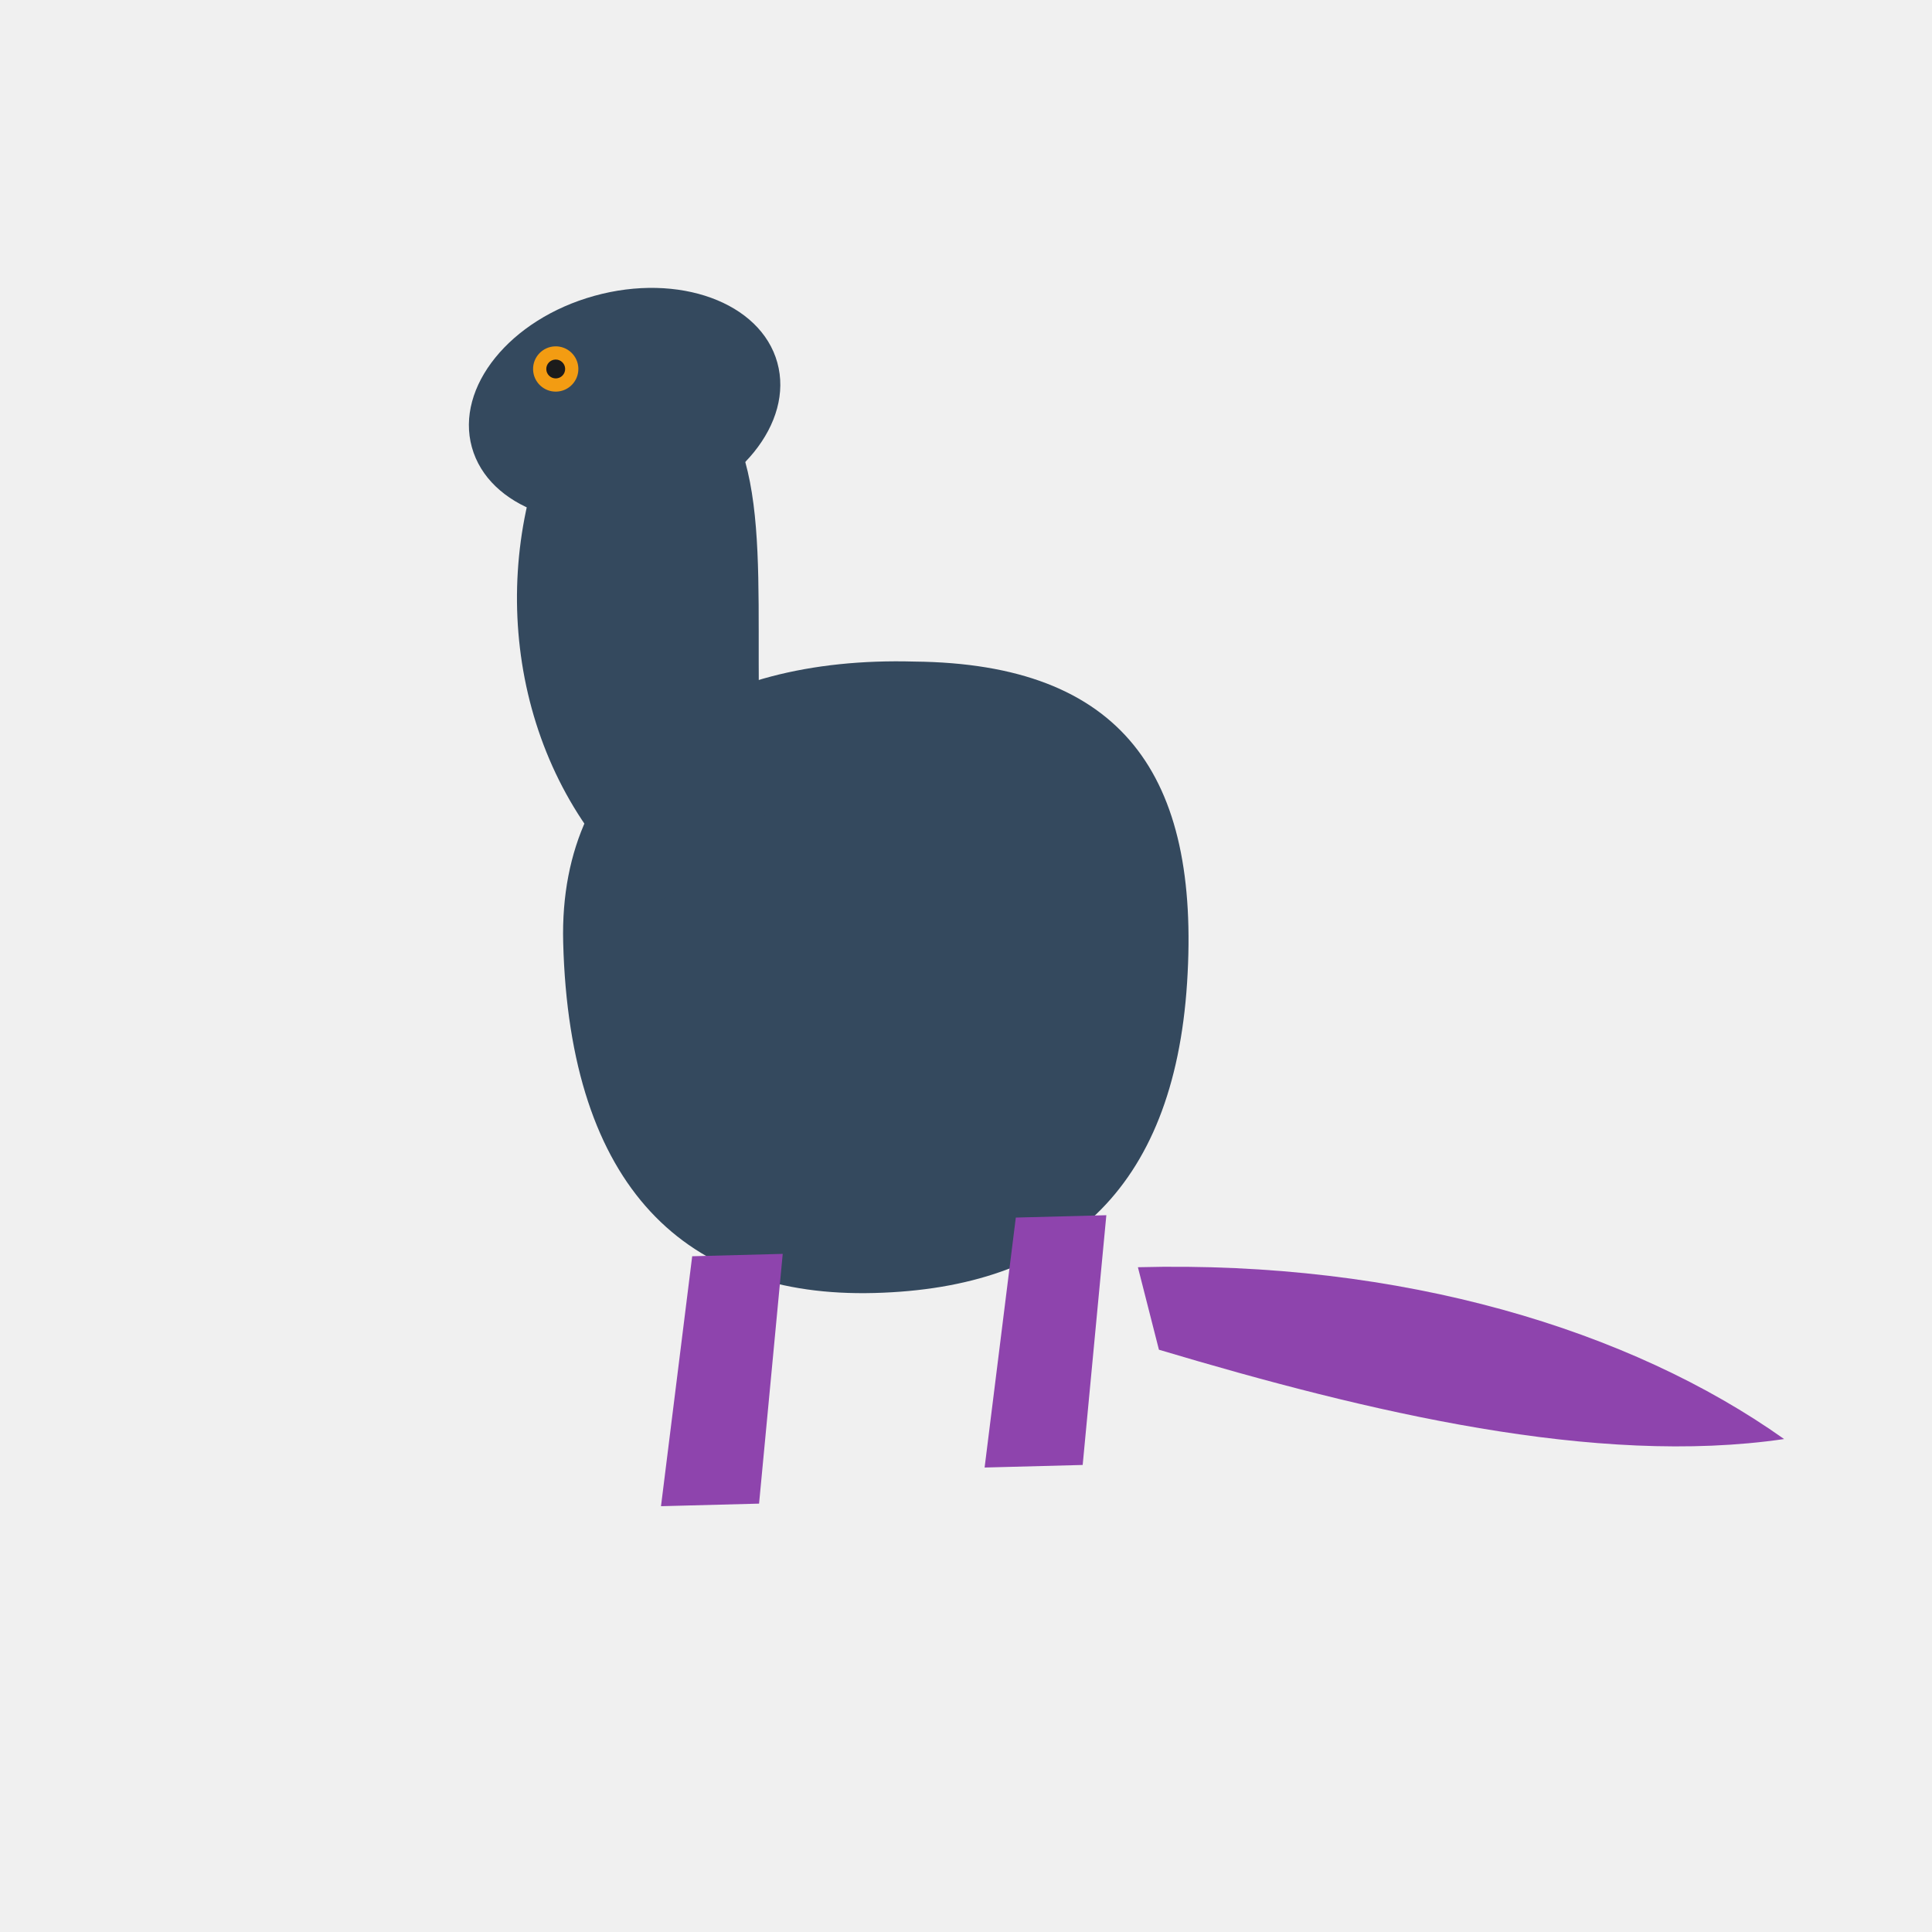
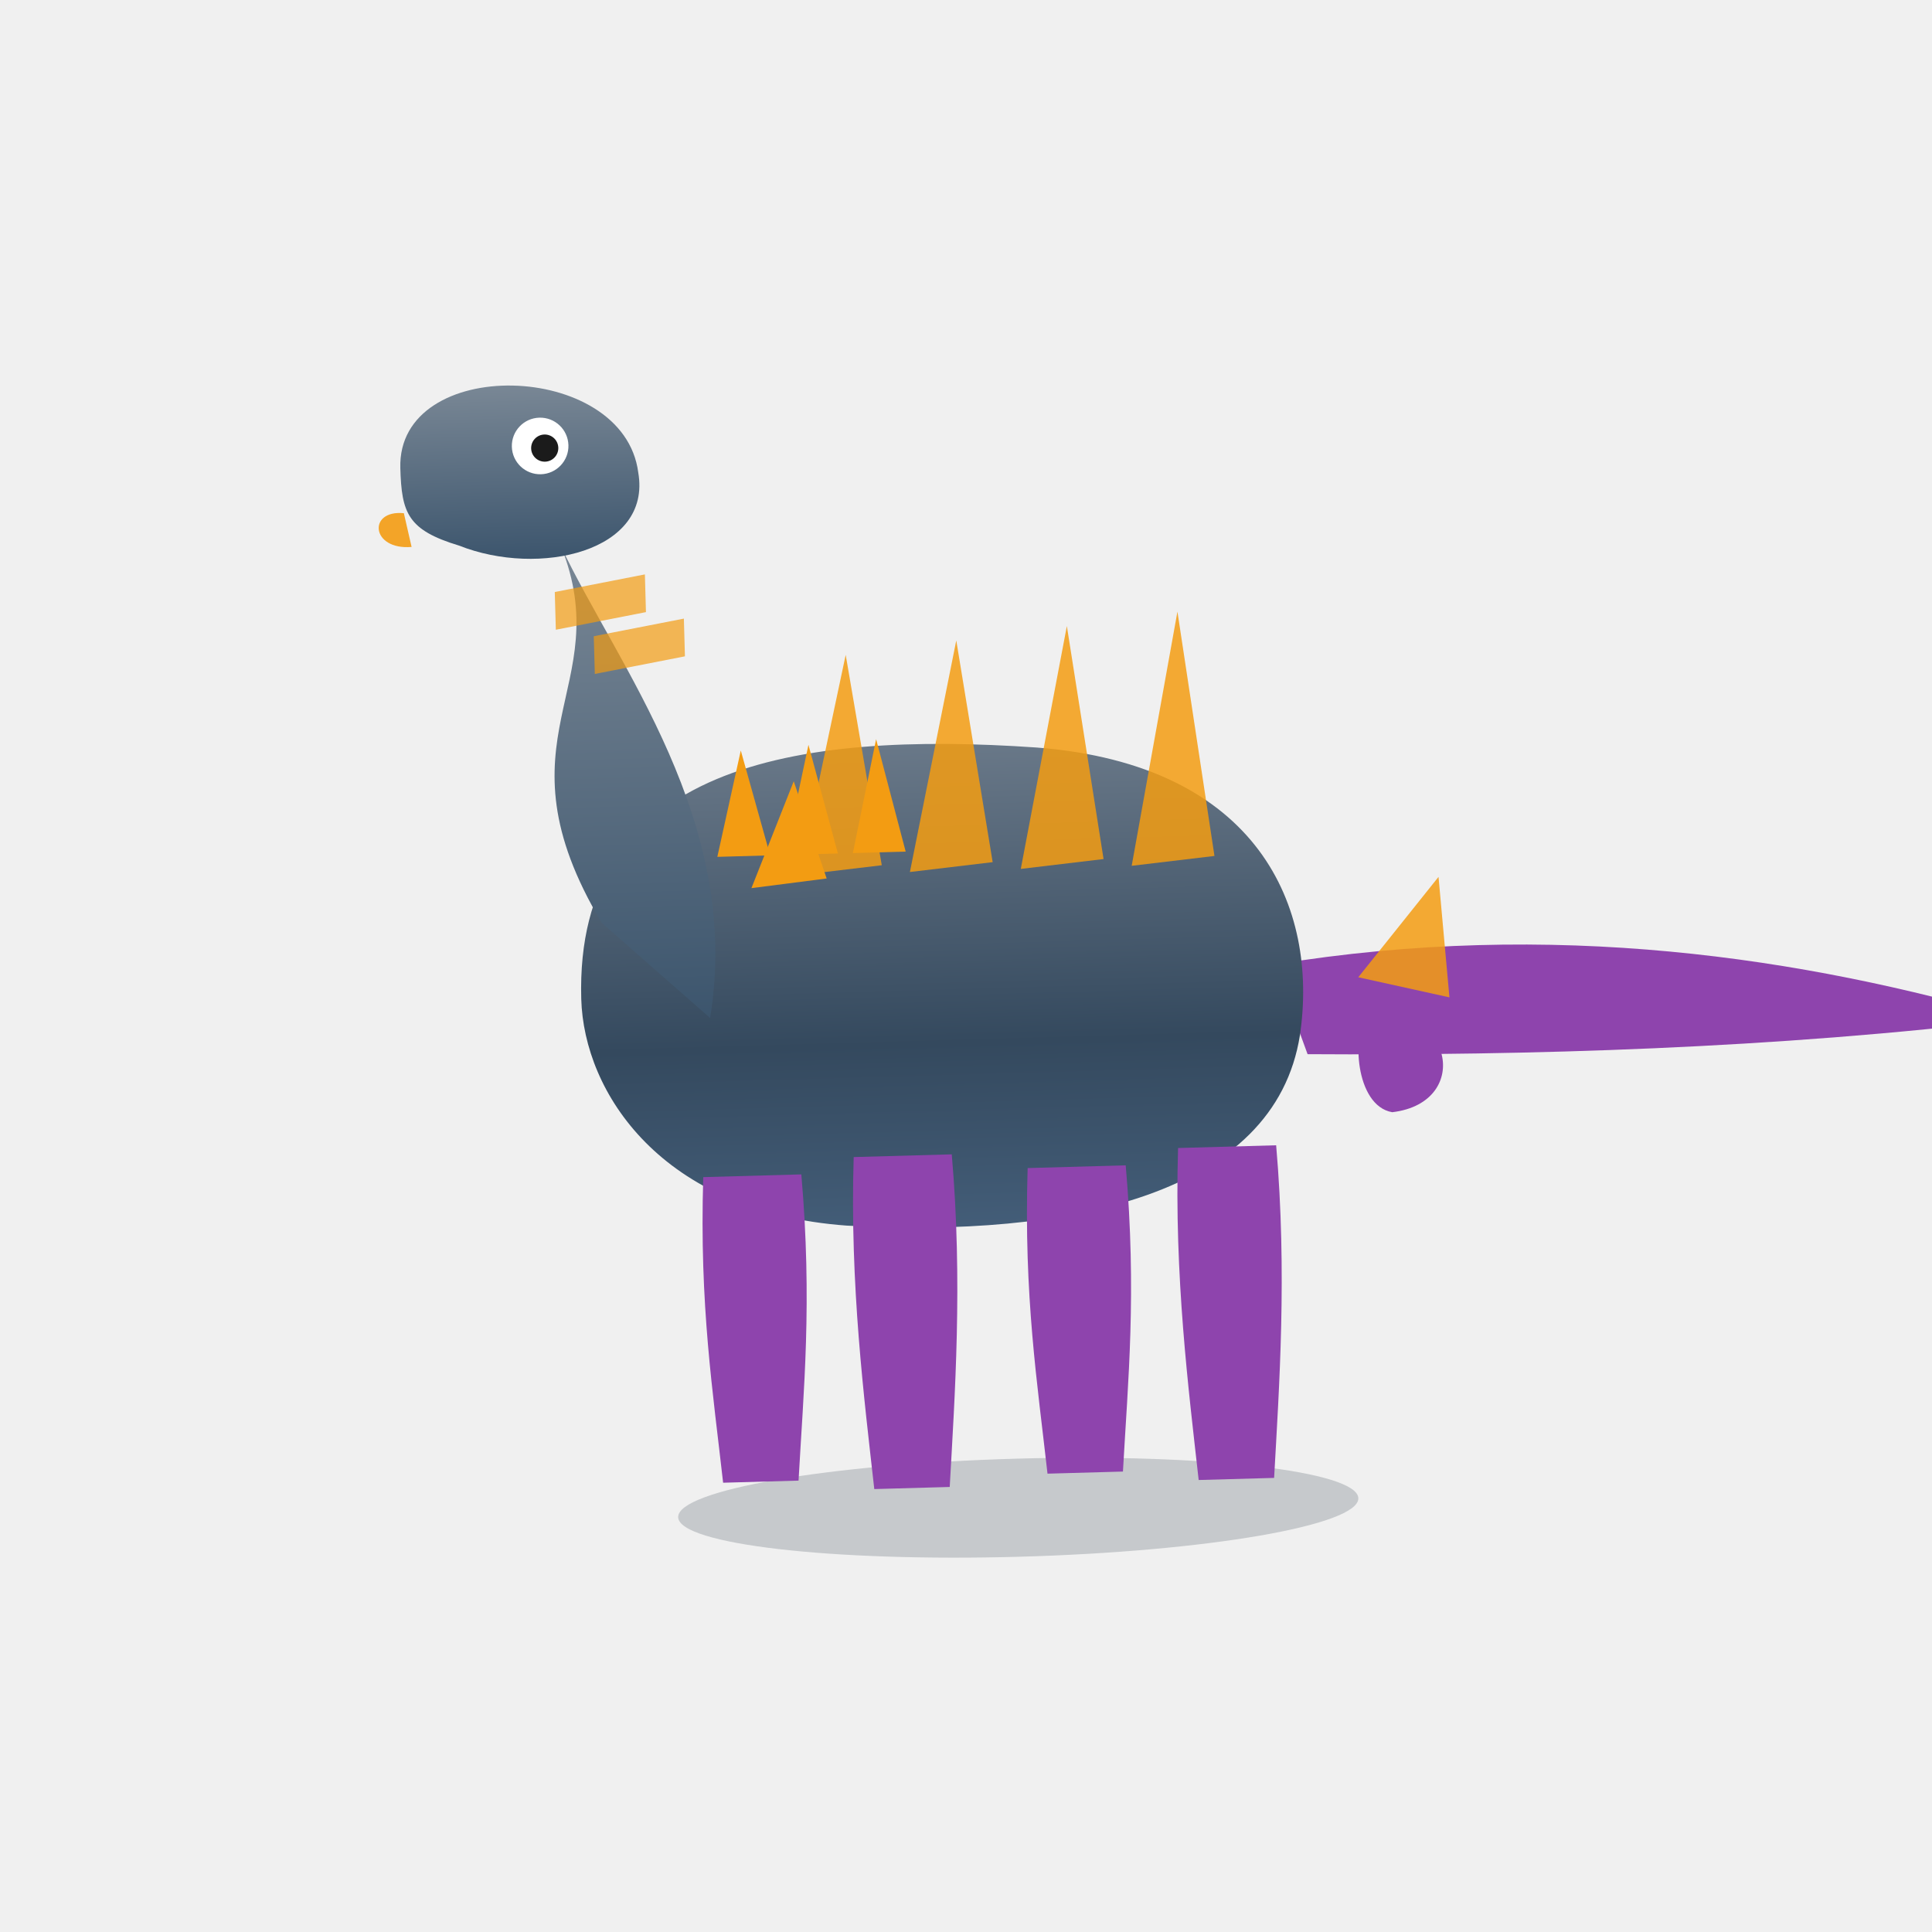
<svg xmlns="http://www.w3.org/2000/svg" viewBox="0 0 512 512" width="512" height="512" fill="none" role="img" aria-label="dino-spinosaurus">
-   <g transform="translate(0 -3) rotate(-1.5 256 280)">
-     <path d="M300 340 C 370 340 430 360 470 390 C 420 396 360 380 305 362 Z" fill="#8e44ad" />
-     <path d="M150 250 C 150 200 190 175 245 178 C 300 180 320 210 315 265 C 310 320 280 345 230 345 C 180 345 150 315 150 250 Z" fill="#34495e" />
-     <path d="M175 240 C 140 210 132 160 148 120 C 158 96 186 92 198 114 C 210 138 200 180 205 226 Z" fill="#34495e" />
-     <ellipse cx="170" cy="108" rx="42" ry="30" fill="#34495e" transform="rotate(-14 170 108)" />
-     <circle cx="152" cy="98" r="6" fill="#f39c12" />
-     <circle cx="152" cy="98" r="2.5" fill="#1b1b1b" />
-     <path d="M182 330 L 172 396 L 198 396 L 206 330 Z" fill="#8e44ad" transform="translate(0 4)" />
-     <path d="M268 330 L 258 396 L 284 396 L 292 330 Z" fill="#8e44ad" transform="translate(0 -4)" />
+   <defs>
+     <linearGradient id="gb-dino-spinosaurus" x1="0" y1="0" x2="0" y2="1">
+       <stop offset="0" stop-color="#697888" />
+       <stop offset="0.62" stop-color="#34495e" />
+       <stop offset="1" stop-color="#435d78" />
+     </linearGradient>
+     <linearGradient id="gh-dino-spinosaurus" x1="0" y1="0" x2="0" y2="1">
+       <stop offset="0" stop-color="#798795" />
+       <stop offset="1" stop-color="#3c556d" />
+     </linearGradient>
+   </defs>
+   <g transform="translate(0 -4) rotate(-1.6 252 266)">
+     <ellipse cx="266" cy="404" rx="90.16" ry="13" fill="#0b1b2a" fill-opacity="0.18" />
+     <path d="M 338 262 C 412 252, 478 264, 534 282 C 470 288, 404 288, 346 286 Z" fill="#8e44ad" />
+     <path d="M 154 266 C 154 204, 212.8 196.56, 276.5 202.76 C 335.3 208.96, 350 247.4, 344.12 280.88 C 336.28 323.04, 281.4 332.96, 222.6 328 C 173.6 323.04, 154 290.8, 154 266 Z" fill="url(#gb-dino-spinosaurus)" />
+     <path d="M 160 246 C 132 196, 166 184, 152 146 C 166 178, 198 220, 188 272 Z" fill="url(#gh-dino-spinosaurus)" />
+     <path d="M 110 124 C 110 94, 170 97, 173 127 C 176 148, 146 154, 125 145 C 111.5 140.5, 110 136, 110 124 Z" fill="url(#gh-dino-spinosaurus)" />
+     <path d="M 110.6 136 C 101 134.8, 101.6 145.6, 112.4 145 Z" fill="#f39c12" fill-opacity="0.9" />
+     <path d="M 139.7 119.2 a 7.5 7.5 0 1 0 15 0 a 7.5 7.5 0 1 0 -15 0 Z" fill="#ffffff" />
+     <path d="M 144.8 119.8 a 3.6 3.6 0 1 0 7.2 0 a 3.6 3.6 0 1 0 -7.2 0 Z" fill="#1b1b1b" />
+     <path d="M 185 314.1 C 183 348.1, 186 371.2, 188 395.2 L 208 395.2 C 210 371.2, 213 348.1, 211 314.1 Z" fill="#8e44ad" />
+     <path d="M 225 309.9 C 223 343.9, 226 374, 228 398 L 248 398 C 250 374, 253 343.9, 251 309.9 Z" fill="#8e44ad" />
+     <path d="M 271 314.1 C 269 348.1, 272 371.2, 274 395.2 L 294 395.2 C 296 371.2, 299 348.1, 297 314.1 Z" fill="#8e44ad" />
+     <path d="M 311 309.9 C 309 343.9, 312 374, 314 398 L 334 398 C 336 374, 339 343.9, 337 309.9 Z" fill="#8e44ad" />
+     <path d="M 212.6 234.8 L 226.6 176.8 L 234.6 232.8 Z" fill="#f39c12" fill-opacity="0.85" />
+     <path d="M 242 234.8 L 256 173.8 L 264 232.8 Z" fill="#f39c12" fill-opacity="0.85" />
+     <path d="M 271.4 234.8 L 285.4 170.8 L 293.4 232.8 Z" fill="#f39c12" fill-opacity="0.85" />
+     <path d="M 300.8 234.8 L 314.8 167.8 L 322.8 232.8 Z" fill="#f39c12" fill-opacity="0.85" />
+     <path d="M 191.1 229.36 L 198.1 201.36 L 205.1 229.36 Z" fill="#f39c12" />
+     <path d="M 209.067 229.36 L 216.067 200.36 L 223.067 229.36 Z" fill="#f39c12" />
+     <path d="M 227.033 229.36 L 234.033 199.36 L 241.033 229.36 Z" fill="#f39c12" />
+     <path d="M 150 158 L 174 154 L 174 164 L 150 168 Z" fill="#f39c12" fill-opacity="0.7" />
+     <path d="M 160 170 L 184 166 L 184 176 L 160 180 Z" fill="#f39c12" fill-opacity="0.7" />
+     <path d="M 362 278 C 384 272, 390 300, 368 302 C 358 300, 358 280, 362 278 Z" fill="#8e44ad" />
+     <path d="M 199.9 237.9 L 211.9 209.9 L 219.9 235.9 Z" fill="#f39c12" />
+     <path d="M 360 266 L 382 240 L 384 272 Z" fill="#f39c12" fill-opacity="0.85" />
  </g>
</svg>
